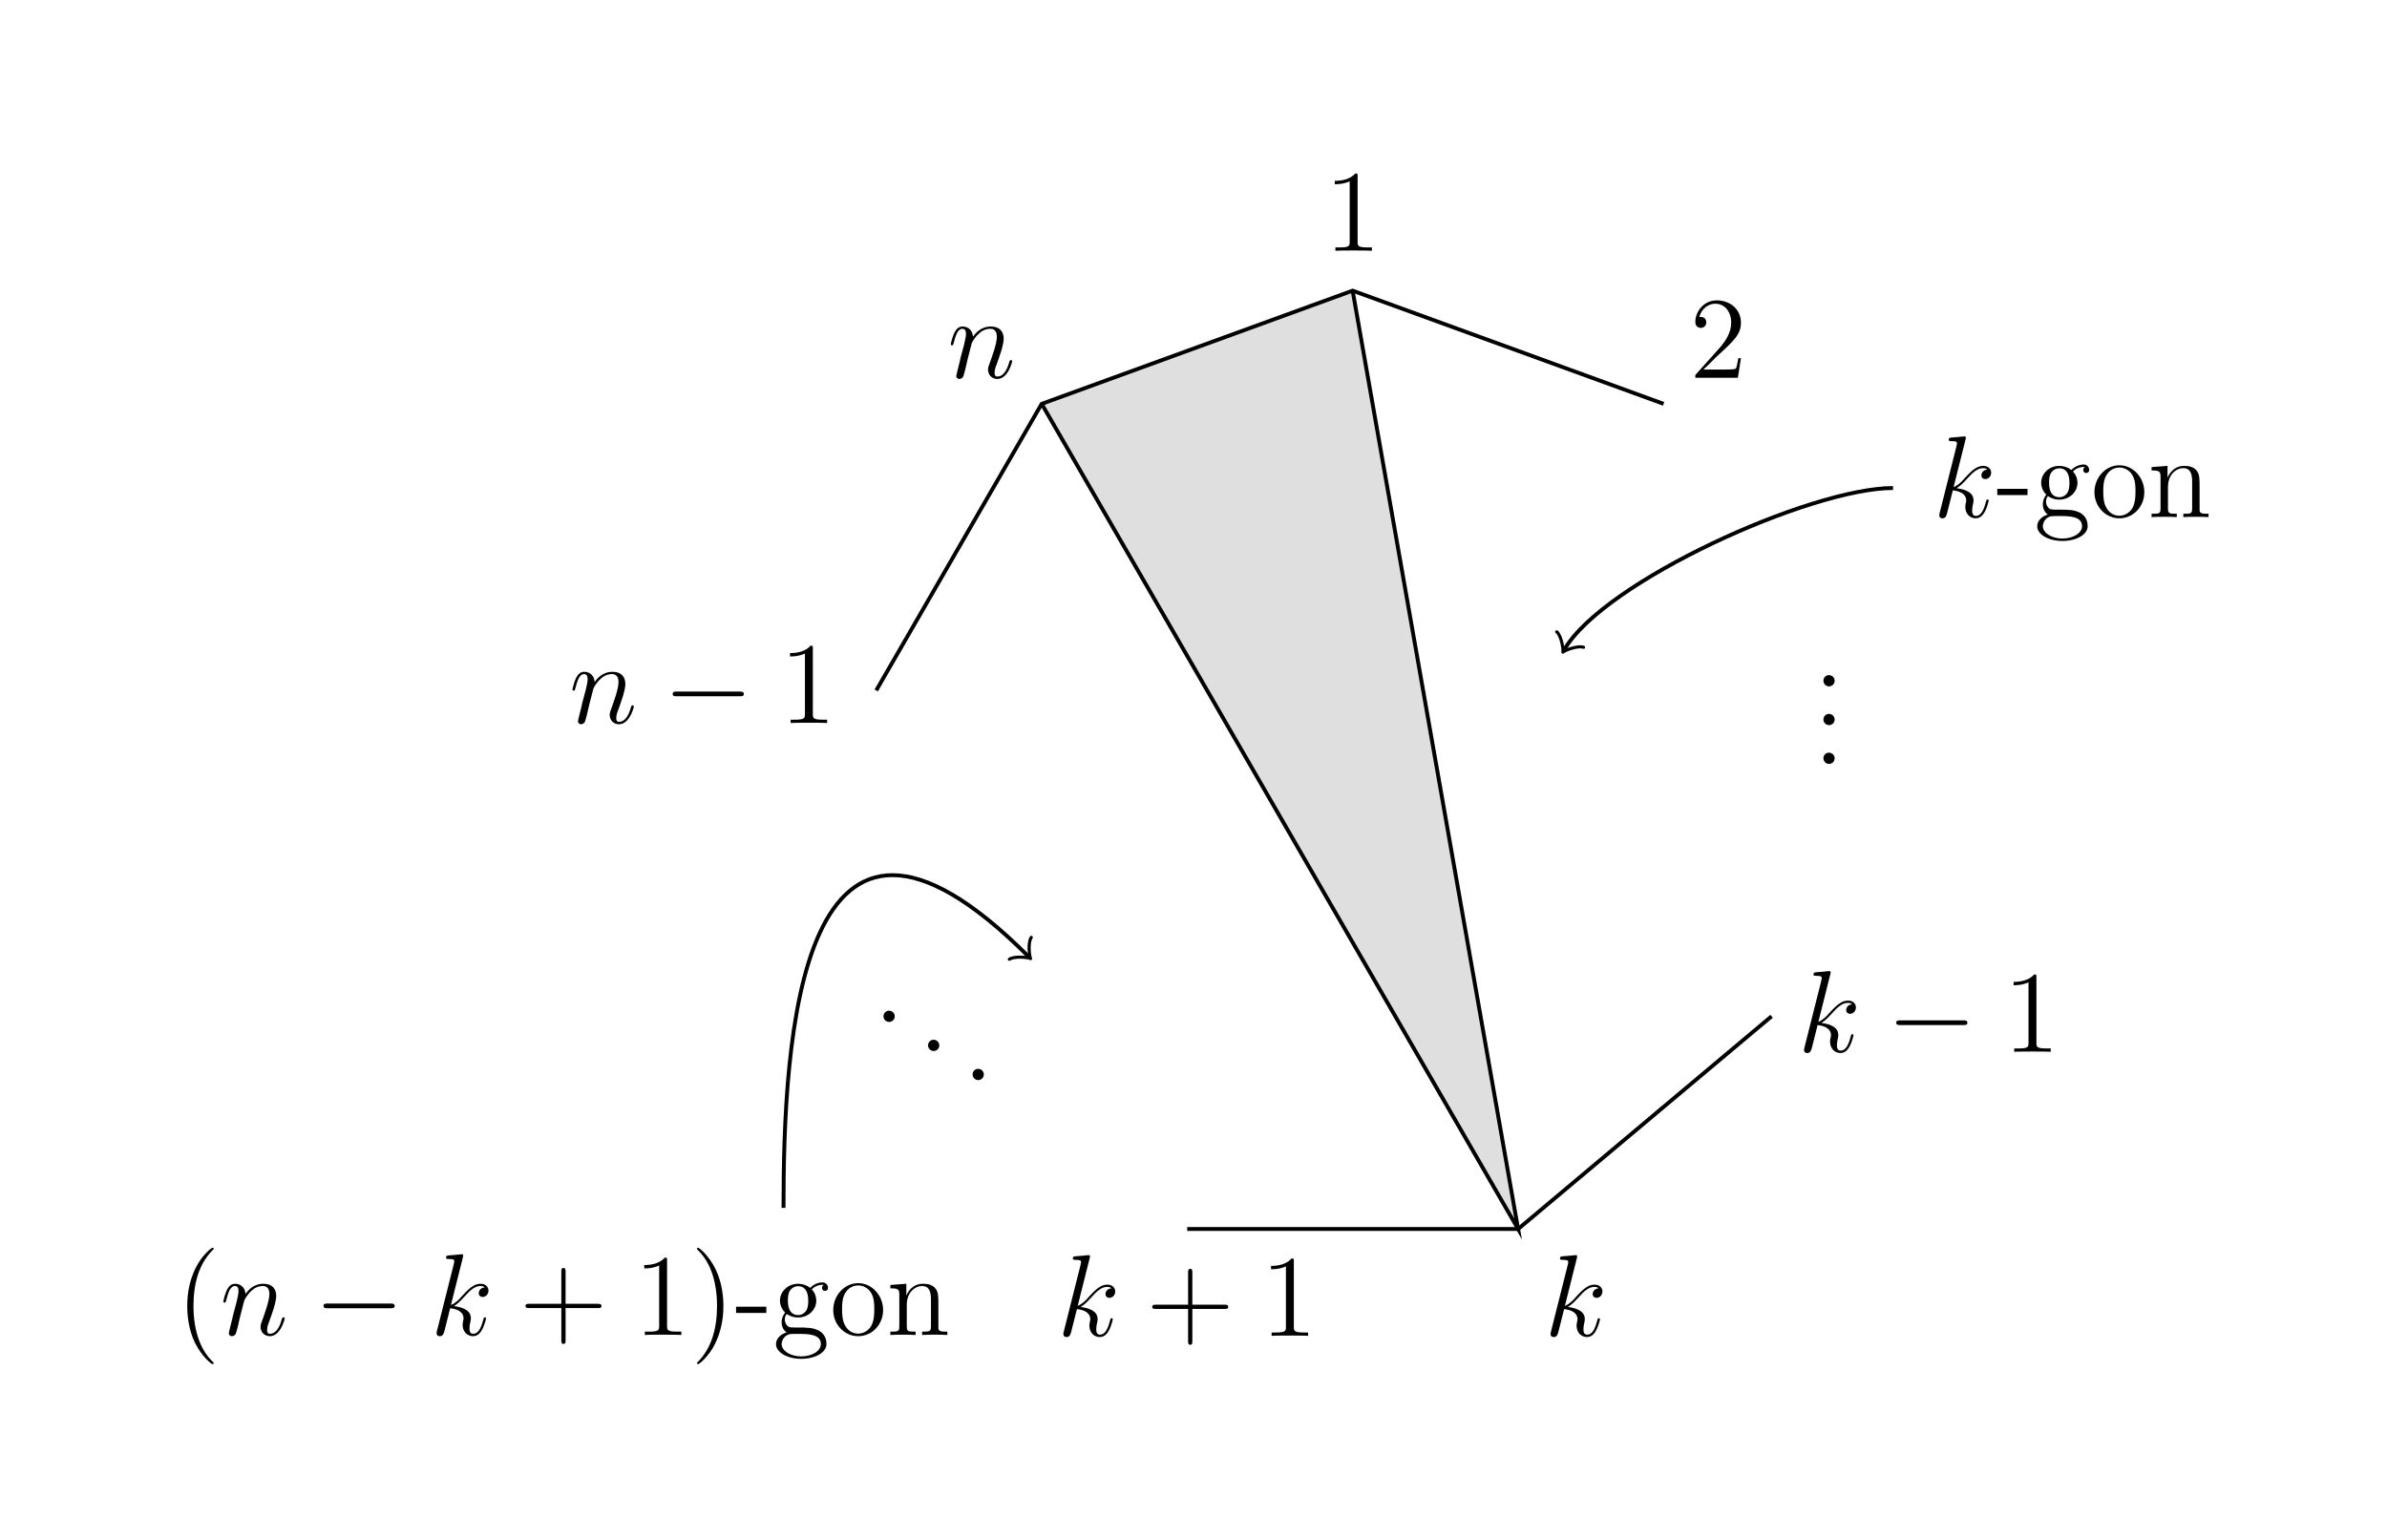
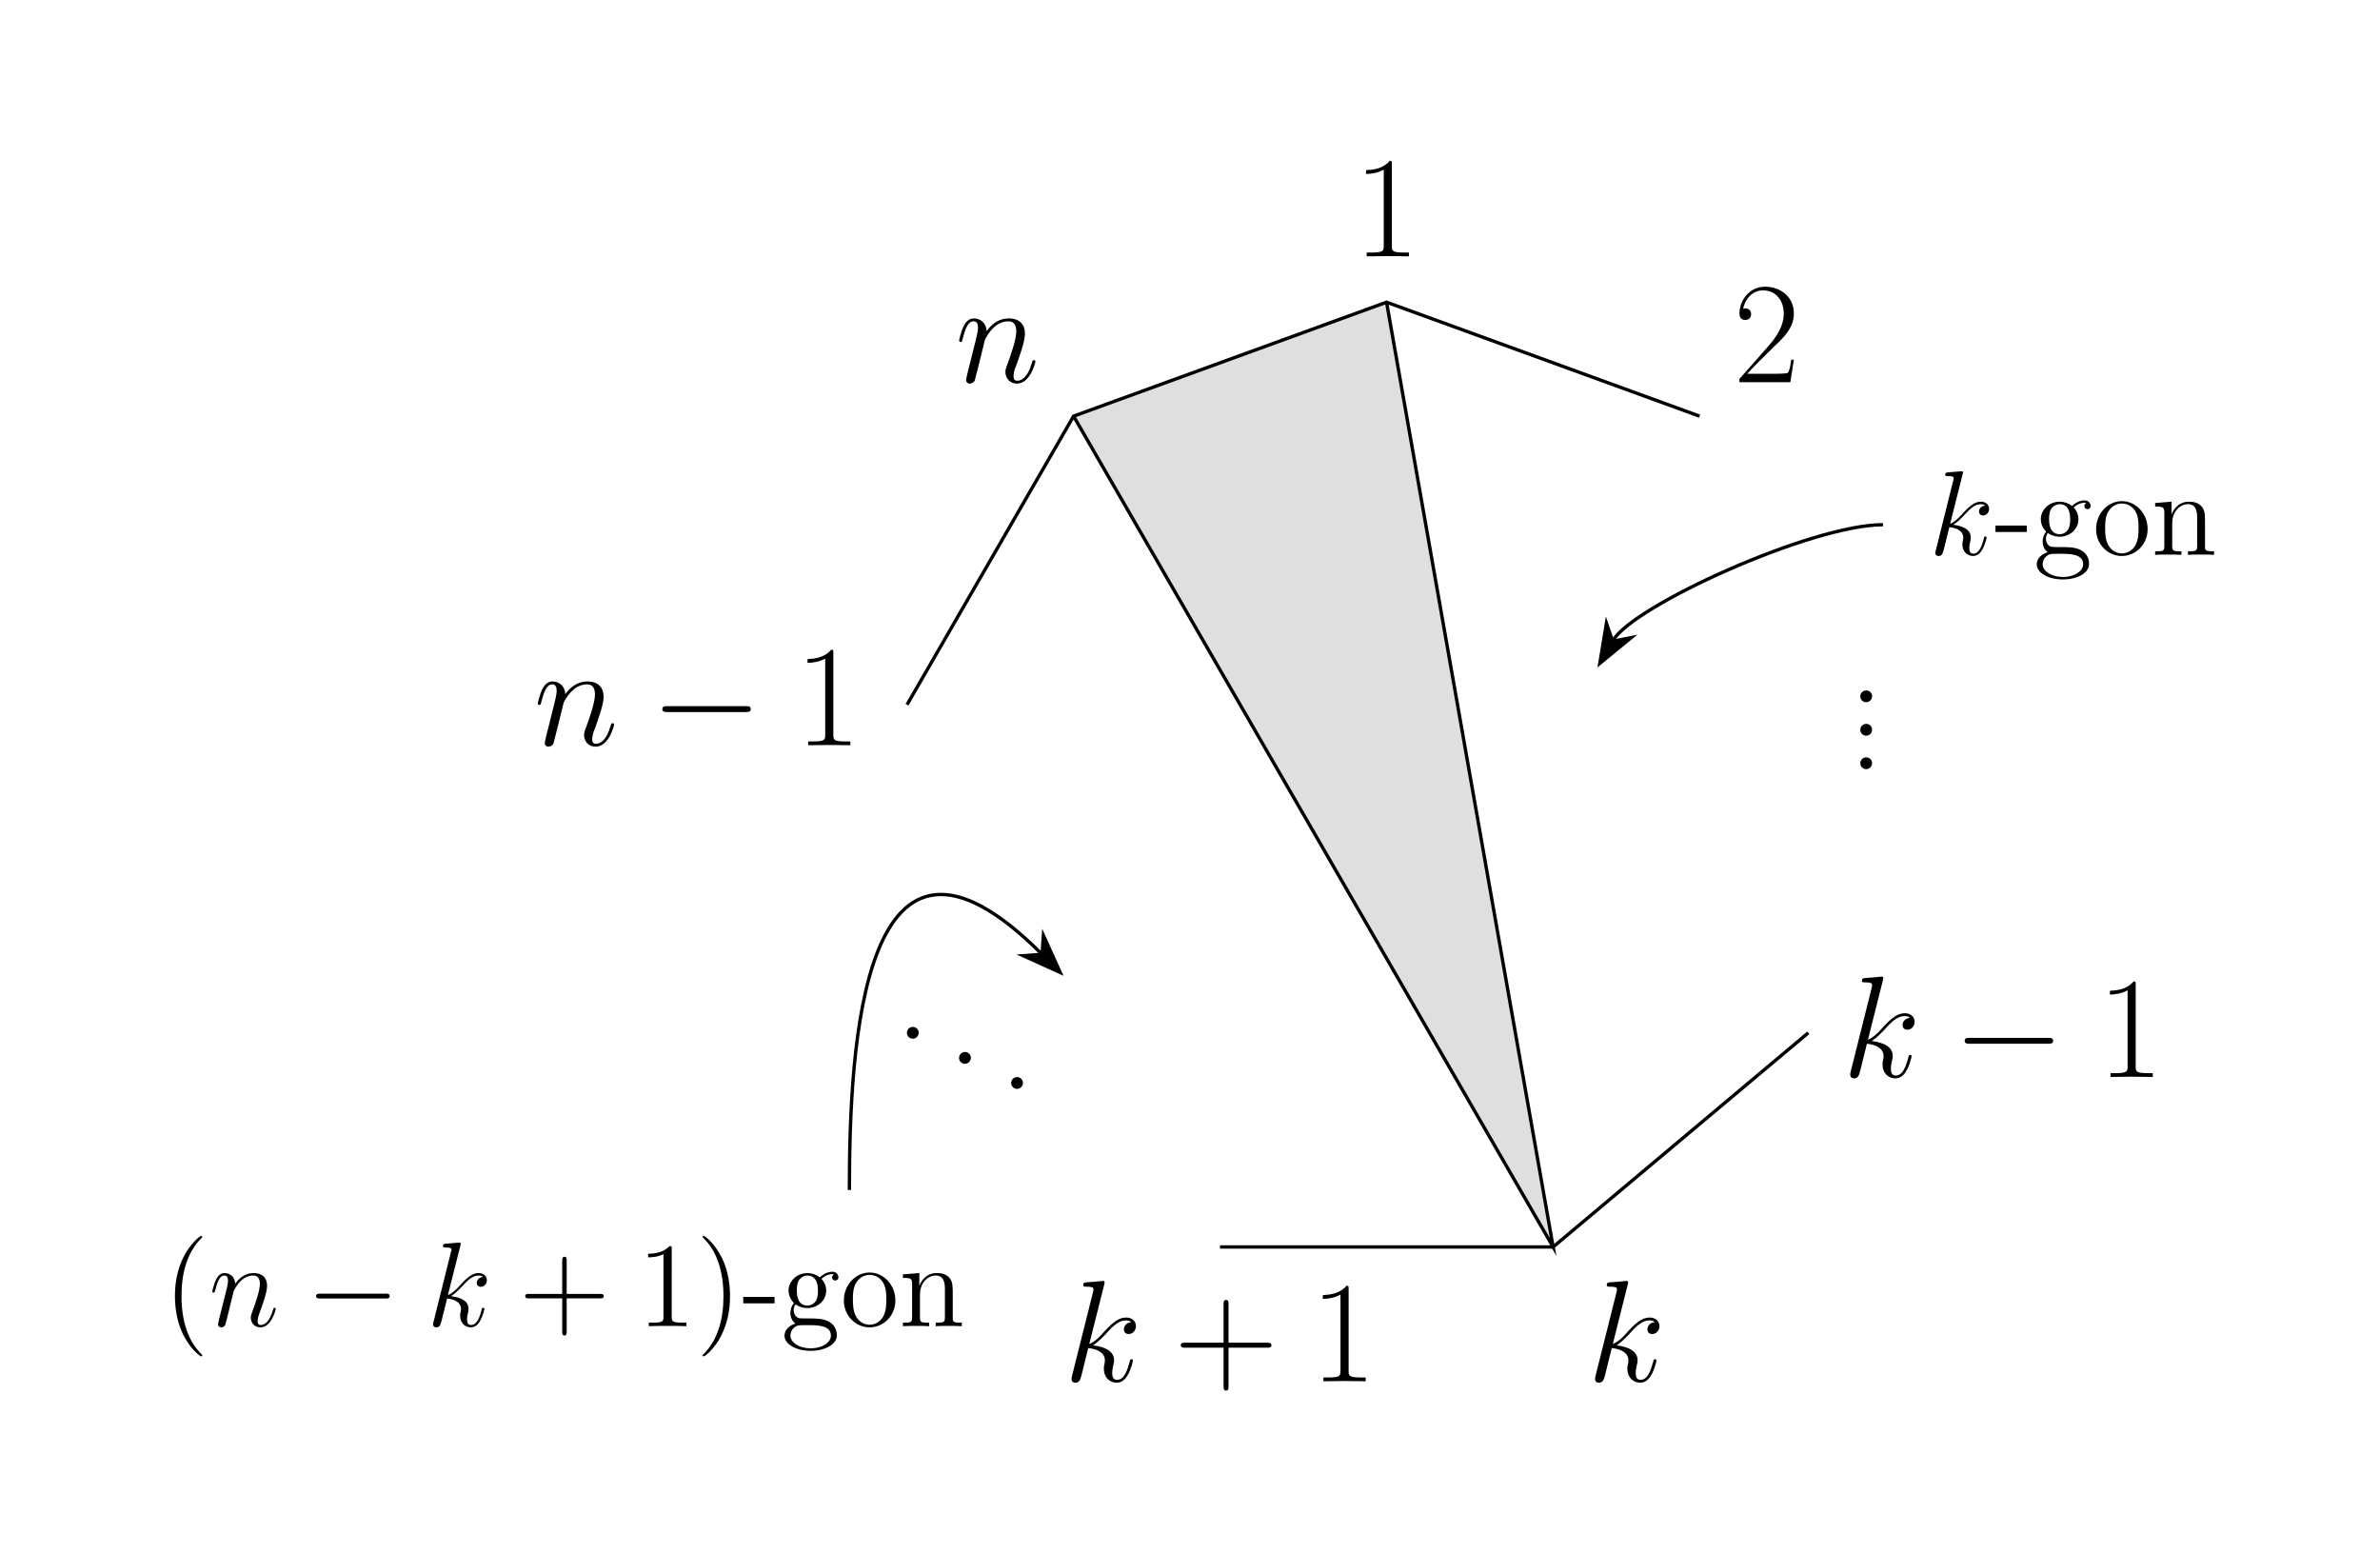
- <svg xmlns="http://www.w3.org/2000/svg" xmlns:xlink="http://www.w3.org/1999/xlink" width="245.366" height="158.298">
+ <svg xmlns="http://www.w3.org/2000/svg" xmlns:xlink="http://www.w3.org/1999/xlink" width="283.553" height="185.058">
  <defs>
-     <path id="a" d="M3.438-7.656c0-.282 0-.297-.235-.297-.281.328-.89.766-2.11.766v.343c.266 0 .86 0 1.532-.297v6.22c0 .437-.047.577-1.094.577h-.375V0c.328-.031 1.485-.031 1.875-.031.406 0 1.547 0 1.875.031v-.344h-.375c-1.047 0-1.093-.14-1.093-.578Zm0 0" />
-     <path id="b" d="M5.266-2.016H5c-.047.204-.14.875-.25 1.063-.094.11-.766.11-1.125.11H1.406c.328-.282 1.063-1.048 1.36-1.329 1.828-1.672 2.5-2.297 2.5-3.484 0-1.375-1.094-2.297-2.485-2.297-1.375 0-2.203 1.187-2.203 2.219 0 .609.531.609.563.609.265 0 .562-.188.562-.563 0-.343-.219-.562-.562-.562-.094 0-.125 0-.157.016.22-.813.875-1.375 1.641-1.375 1.016 0 1.64.859 1.64 1.953 0 1.015-.577 1.906-1.265 2.672L.578-.281V0h4.375Zm0 0" />
-     <path id="c" d="M2.203-.578a.587.587 0 0 0-.578-.578.567.567 0 0 0-.578.578c0 .344.297.578.562.578a.58.58 0 0 0 .594-.578Zm0 0" />
-     <path id="f" d="M4.766-2.766h3.296c.172 0 .391 0 .391-.203 0-.234-.203-.234-.39-.234H4.765V-6.5c0-.172 0-.39-.22-.39-.218 0-.218.202-.218.39v3.297H1.031c-.172 0-.39 0-.39.219 0 .218.203.218.39.218h3.297V.531c0 .172 0 .39.219.39s.219-.202.219-.39Zm0 0" />
-     <path id="h" d="M3.234-2.266v-.64H.125v.64Zm0 0" />
-     <path id="i" d="M1.422-2.156c.562.36 1.047.36 1.172.36 1.078 0 1.875-.813 1.875-1.735 0-.313-.094-.766-.469-1.156.453-.47 1.016-.47 1.078-.47.047 0 .11 0 .156.016-.125.047-.171.172-.171.297 0 .172.109.313.296.313.11 0 .313-.063.313-.328a.556.556 0 0 0-.578-.547c-.625 0-1.094.39-1.25.562a2.067 2.067 0 0 0-1.235-.422c-1.078 0-1.875.813-1.875 1.735 0 .672.407 1.11.532 1.219-.141.187-.36.53-.36 1 0 .687.422.984.516 1.046C.875-.109.328.328.328.938c0 .828 1.125 1.515 2.594 1.515 1.422 0 2.594-.64 2.594-1.531 0-.297-.079-1-.797-1.375-.61-.313-1.203-.313-2.235-.313-.734 0-.812 0-1.03-.218a.982.982 0 0 1-.22-.61c0-.203.063-.406.188-.562Zm1.187.11c-1.062 0-1.062-1.204-1.062-1.485 0-.203 0-.703.203-1.016.234-.36.594-.469.844-.469 1.047 0 1.047 1.204 1.047 1.485 0 .203 0 .703-.204 1.015a.97.97 0 0 1-.828.47Zm.313 4.25C1.782 2.203.906 1.608.906.936c0-.093.031-.562.485-.875.265-.171.359-.171 1.203-.171.984 0 2.344 0 2.344 1.046 0 .704-.907 1.266-2.016 1.266Zm0 0" />
-     <path id="j" d="M5.484-2.563c0-1.53-1.171-2.765-2.562-2.765C1.5-5.328.359-4.062.359-2.562.36-1.032 1.547.124 2.922.124c1.406 0 2.562-1.172 2.562-2.688ZM2.922-.14c-.438 0-.969-.187-1.313-.78-.328-.532-.343-1.235-.343-1.75 0-.454 0-1.173.375-1.72.328-.515.859-.703 1.28-.703.454 0 .97.219 1.282.688.375.547.375 1.297.375 1.734 0 .422 0 1.172-.312 1.735-.329.562-.891.796-1.344.796Zm0 0" />
-     <path id="k" d="M5.313-2.906c0-1.11 0-1.438-.266-1.828-.344-.47-.906-.532-1.313-.532-1.171 0-1.625.985-1.718 1.22v-1.22L.375-5.14v.344c.813 0 .922.094.922.672v3.234c0 .547-.14.547-.922.547V0c.313-.031.969-.031 1.297-.031.344 0 1 0 1.297.031v-.344c-.75 0-.906 0-.906-.547v-2.218c0-1.25.828-1.922 1.578-1.922.734 0 .906.61.906 1.343V-.89c0 .547-.14.547-.906.547V0c.296-.031.953-.031 1.28-.031.345 0 1 0 1.313.031v-.344c-.609 0-.906 0-.921-.36Zm0 0" />
-     <path id="l" d="M3.89 2.906c0-.031 0-.062-.203-.265C2.484 1.437 1.813-.531 1.813-2.97c0-2.328.562-4.328 1.953-5.734.125-.11.125-.125.125-.172 0-.063-.063-.094-.11-.094-.156 0-1.14.86-1.719 2.031-.609 1.22-.89 2.485-.89 3.97 0 1.062.172 2.484.781 3.75C2.672 2.218 3.641 3 3.781 3c.047 0 .11-.031.11-.094Zm0 0" />
-     <path id="m" d="M3.375-2.969c0-.922-.125-2.39-.797-3.781C1.875-8.188.891-8.969.766-8.969c-.047 0-.11.031-.11.094 0 .047 0 .063.203.266 1.204 1.203 1.86 3.187 1.86 5.625 0 2.312-.563 4.312-1.938 5.718-.125.11-.125.141-.125.172 0 .063.063.094.11.094.156 0 1.14-.86 1.718-2.031.61-1.219.891-2.516.891-3.938Zm0 0" />
-     <path id="d" d="M3.36-8a.562.562 0 0 0 .03-.172c0-.125-.109-.125-.14-.125-.016 0-.438.031-.656.063L2-8.188c-.297.032-.375.032-.375.25 0 .125.125.125.234.125.61 0 .61.11.61.22 0 .046 0 .077-.047.296L.703-.469C.656-.28.656-.266.656-.188c0 .266.203.313.328.313.329 0 .407-.266.5-.64l.563-2.235c.86.094 1.375.453 1.375 1.031 0 .063 0 .11-.047.297-.047.172-.047.328-.047.375 0 .703.469 1.172 1.078 1.172.547 0 .828-.5.922-.672.25-.437.406-1.11.406-1.156a.107.107 0 0 0-.109-.11c-.11 0-.125.047-.172.235-.172.625-.422 1.453-1.031 1.453-.234 0-.39-.11-.39-.563 0-.234.046-.5.093-.671.047-.22.047-.235.047-.375 0-.704-.64-1.094-1.734-1.235.437-.265.859-.734 1.03-.922.673-.765 1.141-1.14 1.688-1.14.282 0 .36.078.438.14-.438.047-.61.36-.61.594 0 .297.235.39.391.39.328 0 .61-.28.61-.655 0-.344-.266-.704-.813-.704-.656 0-1.188.454-2.047 1.422-.11.14-.563.594-1 .766Zm0 0" />
-     <path id="g" d="M2.469-3.5c.015-.078.312-.672.765-1.047a1.639 1.639 0 0 1 1.172-.484c.485 0 .657.36.657.828 0 .687-.5 2.047-.735 2.703-.11.281-.172.438-.172.656 0 .531.375.969.953.969 1.11 0 1.532-1.766 1.532-1.828 0-.063-.047-.11-.125-.11-.11 0-.125.032-.188.235-.266.984-.719 1.453-1.187 1.453-.125 0-.313 0-.313-.39 0-.297.125-.657.203-.829.235-.656.735-1.984.735-2.672 0-.718-.407-1.25-1.313-1.25-1.078 0-1.625.75-1.844 1.047-.046-.687-.53-1.047-1.062-1.047-.375 0-.64.22-.844.625-.219.438-.375 1.157-.375 1.204 0 .046.047.109.125.109.094 0 .11-.016.188-.297.187-.719.406-1.406.875-1.406.28 0 .375.187.375.547 0 .265-.125.734-.204 1.109l-.343 1.281c-.047.235-.172.766-.235.985-.078.312-.218.875-.218.937 0 .156.14.297.312.297.14 0 .313-.078.406-.25.032-.063.141-.484.204-.719l.25-1.078Zm0 0" />
-     <path id="e" d="M7.875-2.75c.203 0 .422 0 .422-.234 0-.25-.219-.25-.422-.25H1.406c-.203 0-.422 0-.422.25 0 .234.22.234.422.234Zm0 0" />
+     <path id="a" d="M4.578-11c0-.36-.016-.375-.25-.375-.672.797-1.687 1.063-2.656 1.094-.047 0-.14 0-.156.031-.016.047-.016.078-.016.438.531 0 1.422-.11 2.11-.516v9.078c0 .594-.032.797-1.516.797h-.516V0a135.04 135.04 0 0 1 2.516-.031c.828 0 1.687.015 2.515.031v-.453h-.515c-1.485 0-1.516-.188-1.516-.797Zm0 0" />
+     <path id="b" d="M7.188-2.672h-.313c-.172 1.219-.313 1.438-.39 1.531C6.405-1 5.171-1 4.921-1H1.625c.61-.672 1.813-1.89 3.281-3.313 1.047-.984 2.282-2.156 2.282-3.859 0-2.031-1.625-3.203-3.438-3.203-1.89 0-3.047 1.656-3.047 3.219 0 .672.5.75.703.75.172 0 .688-.094.688-.703 0-.532-.438-.688-.688-.688a.673.673 0 0 0-.265.047c.328-1.453 1.328-2.188 2.375-2.188 1.5 0 2.468 1.188 2.468 2.766 0 1.485-.875 2.781-1.859 3.906L.703-.39V0h6.063Zm0 0" />
+     <path id="c" d="M2.86-.703a.69.69 0 0 0-.704-.703.7.7 0 0 0-.703.703.7.7 0 0 0 .703.703.71.71 0 0 0 .703-.703Zm0 0" />
+     <path id="f" d="M6.484-4h4.563c.25 0 .547 0 .547-.281 0-.313-.281-.313-.547-.313H6.484v-4.562c0-.25 0-.531-.28-.531-.313 0-.313.265-.313.53v4.563H1.328c-.25 0-.531 0-.531.282 0 .312.265.312.531.312h4.563V.563c0 .25 0 .546.296.546.297 0 .297-.28.297-.546Zm0 0" />
+     <path id="d" d="M4.844-11.516c.015-.078.047-.171.047-.265 0-.172-.172-.172-.204-.172-.015 0-.64.062-.953.094-.296.015-.546.046-.859.062-.406.031-.531.047-.531.36 0 .171.172.171.344.171.874 0 .874.157.874.329 0 .078 0 .109-.078.421L1.016-.672c-.063.266-.063.297-.063.39 0 .391.281.454.453.454.485 0 .594-.375.735-.906l.796-3.22c1.25.126 1.985.642 1.985 1.47 0 .109 0 .171-.047.437-.078.25-.078.469-.078.547 0 1 .656 1.672 1.547 1.672.781 0 1.203-.719 1.328-.969.375-.625.594-1.594.594-1.672 0-.078-.063-.156-.172-.156-.156 0-.172.078-.235.36-.25.89-.609 2.093-1.484 2.093-.344 0-.578-.172-.578-.828 0-.328.078-.703.14-.969.079-.297.079-.328.079-.531 0-1.016-.922-1.578-2.5-1.781C4.125-4.671 4.75-5.344 5-5.594c.969-1.11 1.64-1.656 2.438-1.656.39 0 .5.11.625.203-.641.078-.876.516-.876.86 0 .421.313.562.563.562.469 0 .875-.406.875-.953 0-.5-.39-1.016-1.172-1.016-.937 0-1.719.672-2.937 2.047-.172.203-.813.86-1.454 1.11Zm0 0" />
+     <path id="g" d="M3.547-5.047c.031-.094.469-.969 1.11-1.516a2.506 2.506 0 0 1 1.702-.687c.688 0 .922.516.922 1.203 0 .984-.703 2.953-1.047 3.875-.156.422-.25.64-.25.953 0 .766.547 1.39 1.375 1.39 1.594 0 2.204-2.53 2.204-2.64 0-.078-.079-.156-.172-.156-.157 0-.172.063-.266.36C8.735-.86 8.078-.173 7.406-.173c-.172 0-.453-.016-.453-.562 0-.438.188-.954.297-1.188.344-.953 1.063-2.875 1.063-3.86 0-1.03-.594-1.812-1.907-1.812-1.531 0-2.343 1.078-2.656 1.516-.047-.984-.75-1.516-1.516-1.516-.546 0-.921.328-1.218.907-.313.625-.547 1.656-.547 1.734 0 .062.062.156.187.156.14 0 .156-.031.25-.422.281-1.047.594-2.031 1.281-2.031.391 0 .532.281.532.797 0 .375-.172 1.047-.297 1.578l-.469 1.86c-.078.328-.266 1.109-.36 1.421-.109.438-.296 1.25-.296 1.328 0 .25.187.438.437.438.22 0 .454-.11.594-.36.031-.093.188-.687.266-1.03l.39-1.548Zm0 0" />
+     <path id="e" d="M11.344-3.953c.297 0 .61 0 .61-.36 0-.343-.313-.343-.61-.343H2.03c-.297 0-.61 0-.61.343 0 .36.313.36.61.36Zm0 0" />
+     <path id="h" d="M4.031-9.594c.016-.062.047-.14.047-.219 0-.14-.14-.14-.172-.14-.015 0-.531.047-.797.062-.234.016-.453.047-.718.063-.344.031-.438.047-.438.297 0 .156.14.156.281.156.735 0 .735.125.735.266 0 .062 0 .093-.078.343L.844-.562C.78-.345.78-.313.78-.234c0 .328.25.375.39.375.407 0 .485-.313.61-.75l.672-2.688c1.031.11 1.656.547 1.656 1.235 0 .078 0 .14-.046.359C4-1.484 4-1.313 4-1.25 4-.422 4.547.14 5.281.14c.657 0 1-.593 1.11-.796.312-.531.5-1.344.5-1.39 0-.079-.063-.142-.157-.142-.125 0-.14.063-.187.297-.203.75-.516 1.75-1.234 1.75-.297 0-.485-.14-.485-.687 0-.281.063-.594.125-.813C5-1.89 5-1.906 5-2.078c0-.844-.75-1.328-2.078-1.5.515-.313 1.031-.875 1.234-1.078.828-.922 1.375-1.375 2.047-1.375.328 0 .406.078.516.172-.532.046-.735.421-.735.703 0 .343.266.468.47.468.39 0 .734-.328.734-.796 0-.407-.329-.844-.985-.844-.781 0-1.422.562-2.437 1.703-.157.172-.688.719-1.22.922Zm0 0" />
+     <path id="n" d="M2.953-4.203c.031-.078.39-.797.922-1.266.375-.343.86-.562 1.422-.562.562 0 .766.422.766 1 0 .812-.579 2.453-.875 3.218-.125.344-.204.532-.204.797 0 .641.454 1.157 1.141 1.157 1.328 0 1.828-2.11 1.828-2.188 0-.078-.047-.14-.14-.14-.125 0-.141.046-.204.296C7.266-.719 6.734-.14 6.172-.14c-.14 0-.375-.015-.375-.468 0-.36.156-.797.234-1 .297-.782.89-2.391.89-3.204 0-.875-.5-1.515-1.593-1.515-1.266 0-1.937.906-2.203 1.266-.047-.813-.625-1.266-1.266-1.266-.453 0-.765.281-1.015.766C.594-5.048.39-4.188.39-4.125c0 .047.046.125.156.125s.125-.016.219-.344c.218-.875.484-1.687 1.062-1.687.328 0 .438.218.438.656 0 .313-.141.875-.25 1.313l-.391 1.546a26.36 26.36 0 0 1-.297 1.188c-.094.36-.25 1.047-.25 1.11 0 .202.156.359.375.359a.53.53 0 0 0 .484-.297c.032-.078.157-.578.235-.86l.312-1.296Zm0 0" />
+     <path id="i" d="M3.89-2.719v-.765H.157v.765Zm0 0" />
+     <path id="j" d="M1.703-2.594c.672.438 1.25.438 1.406.438 1.297 0 2.25-.969 2.25-2.078 0-.391-.109-.922-.562-1.391.547-.578 1.234-.578 1.297-.578.062 0 .125 0 .187.031a.381.381 0 0 0-.218.36c0 .203.14.375.375.375.125 0 .375-.079.375-.391a.677.677 0 0 0-.704-.656c-.75 0-1.296.453-1.5.671a2.445 2.445 0 0 0-1.484-.515c-1.281 0-2.25.984-2.25 2.078 0 .828.5 1.36.64 1.484a1.917 1.917 0 0 0-.421 1.188c0 .828.5 1.187.61 1.266C1.046-.126.39.39.39 1.14c0 .984 1.343 1.796 3.109 1.796 1.703 0 3.125-.75 3.125-1.828 0-.359-.094-1.203-.953-1.656-.734-.375-1.453-.375-2.688-.375-.875 0-.968 0-1.234-.265-.14-.141-.266-.422-.266-.72 0-.25.079-.484.22-.687Zm1.422.14c-1.266 0-1.266-1.452-1.266-1.78 0-.25 0-.844.25-1.235a1.244 1.244 0 0 1 1-.562c1.266 0 1.266 1.453 1.266 1.781 0 .266 0 .844-.25 1.234a1.204 1.204 0 0 1-1 .563Zm.39 5.095c-1.374 0-2.421-.704-2.421-1.516 0-.125.031-.688.562-1.047.328-.203.453-.203 1.453-.203 1.188 0 2.813 0 2.813 1.25 0 .844-1.094 1.516-2.406 1.516Zm0 0" />
+     <path id="k" d="M6.578-3.063c0-1.859-1.406-3.328-3.062-3.328-1.72 0-3.079 1.516-3.079 3.329C.438-1.234 1.86.14 3.5.14c1.688 0 3.078-1.407 3.078-3.204ZM3.516-.171c-.532 0-1.172-.234-1.594-.937-.39-.641-.406-1.485-.406-2.094 0-.547 0-1.422.453-2.063A1.836 1.836 0 0 1 3.5-6.109c.563 0 1.156.25 1.547.812.453.656.453 1.563.453 2.094 0 .5 0 1.39-.375 2.062-.406.704-1.063.97-1.61.97Zm0 0" />
+     <path id="l" d="M6.39-3.484c0-1.329 0-1.735-.343-2.204-.406-.546-1.078-.64-1.578-.64-1.39 0-1.938 1.187-2.047 1.484h-.016v-1.484l-1.953.156v.422c.984 0 1.094.094 1.094.797v3.89c0 .641-.156.641-1.094.641V0C.828-.031 1.61-.031 2.016-.031c.406 0 1.187 0 1.562.031v-.422c-.922 0-1.094 0-1.094-.64v-2.672c0-1.5.985-2.297 1.875-2.297.891 0 1.094.718 1.094 1.593v3.375c0 .641-.156.641-1.094.641V0c.375-.031 1.157-.031 1.547-.031.422 0 1.188 0 1.563.031v-.422c-.719 0-1.078 0-1.078-.422Zm0 0" />
+     <path id="m" d="M4.656 3.484c0-.046 0-.078-.234-.312-1.438-1.453-2.234-3.813-2.234-6.75 0-2.781.671-5.172 2.328-6.86.14-.14.14-.156.14-.203 0-.093-.062-.109-.125-.109-.187 0-1.36 1.031-2.062 2.438-.735 1.437-1.063 2.984-1.063 4.734 0 1.281.203 2.984.953 4.531.844 1.719 2.016 2.64 2.172 2.64.063 0 .125-.015.125-.109Zm0 0" />
+     <path id="p" d="M5.719-3.313h3.968c.204 0 .454 0 .454-.265 0-.266-.25-.266-.454-.266H5.72v-3.953c0-.203 0-.469-.25-.469-.282 0-.282.25-.282.47v3.952H1.235c-.203 0-.453 0-.453.266 0 .265.235.265.453.265h3.954V.642c0 .203 0 .468.265.468.266 0 .266-.25.266-.468Zm0 0" />
+     <path id="q" d="M4.125-9.188c0-.343 0-.343-.281-.343-.344.375-1.063.906-2.531.906v.422c.328 0 1.046 0 1.828-.375v7.469c0 .515-.047.687-1.297.687H1.39V0c.39-.031 1.78-.031 2.25-.031.468 0 1.859 0 2.234.031v-.422h-.438c-1.265 0-1.312-.172-1.312-.687Zm0 0" />
+     <path id="r" d="M4.047-3.578c0-1.078-.14-2.86-.953-4.531C2.25-9.83 1.078-10.75.922-10.75c-.063 0-.14.016-.14.11 0 .046 0 .062.25.312 1.437 1.453 2.234 3.812 2.234 6.75 0 2.781-.672 5.172-2.329 6.86-.156.124-.156.155-.156.202 0 .094.078.11.14.11.188 0 1.36-1.031 2.063-2.438.735-1.453 1.063-3 1.063-4.734Zm0 0" />
+     <path id="o" d="M9.453-3.297c.25 0 .5 0 .5-.281 0-.297-.25-.297-.5-.297H1.688c-.235 0-.5 0-.5.297 0 .281.265.281.5.281Zm0 0" />
  </defs>
-   <path fill="#DFDFDF" d="m139.04 29.879 17.01 96.46-48.972-84.823Zm0 0" />
-   <path fill="none" stroke="#000" stroke-miterlimit="10" stroke-width=".399" d="m90.07 70.973 17.008-29.457 31.961-11.637 31.969 11.637M182.105 104.473l-26.054 21.867h-34.016" />
-   <use xlink:href="#a" x="136.114" y="25.78" />
-   <use xlink:href="#b" x="173.689" y="38.831" />
-   <use xlink:href="#c" x="186.387" y="70.558" />
-   <use xlink:href="#c" x="186.387" y="74.543" />
-   <use xlink:href="#c" x="186.387" y="78.528" />
-   <use xlink:href="#d" x="184.79" y="108.125" />
-   <use xlink:href="#e" x="193.936" y="108.125" />
-   <use xlink:href="#a" x="205.891" y="108.125" />
-   <use xlink:href="#d" x="158.733" y="137.323" />
-   <use xlink:href="#d" x="108.653" y="137.323" />
-   <use xlink:href="#f" x="117.8" y="137.323" />
-   <use xlink:href="#a" x="129.559" y="137.323" />
-   <use xlink:href="#c" x="89.77" y="105.054" />
-   <use xlink:href="#c" x="94.35" y="108.042" />
-   <use xlink:href="#c" x="98.93" y="111.031" />
-   <use xlink:href="#g" x="97.406" y="38.831" />
-   <use xlink:href="#g" x="58.516" y="74.327" />
-   <use xlink:href="#e" x="68.161" y="74.327" />
-   <use xlink:href="#a" x="80.116" y="74.327" />
-   <path fill="none" stroke="#000" stroke-miterlimit="10" stroke-width=".399" d="m139.04 29.879 17.01 96.46-48.972-84.823M160.805 66.781c4.02-6.969 25.28-16.613 33.785-16.613" />
-   <path fill="none" stroke="#000" stroke-linecap="round" stroke-linejoin="round" stroke-miterlimit="10" stroke-width=".319" d="M162.781 66.543c-.566-.215-1.89.285-2.129.496.067-.309-.164-1.707-.632-2.09" />
-   <use xlink:href="#d" x="198.69" y="53.157" />
-   <use xlink:href="#h" x="205.18" y="53.157" />
-   <use xlink:href="#i" x="209.082" y="53.157" />
-   <use xlink:href="#j" x="214.935" y="53.157" />
-   <use xlink:href="#k" x="220.789" y="53.157" />
-   <path fill="none" stroke="#000" stroke-miterlimit="10" stroke-width=".399" d="M105.727 98.332C82 74.602 80.539 107.16 80.539 124.168" />
-   <path fill="none" stroke="#000" stroke-linecap="round" stroke-linejoin="round" stroke-miterlimit="10" stroke-width=".319" d="M106.008 96.36c-.352.492-.211 1.902-.07 2.183-.282-.14-1.692-.281-2.184.07" />
-   <use xlink:href="#l" x="18.075" y="137.234" />
-   <use xlink:href="#g" x="22.627" y="137.234" />
-   <use xlink:href="#e" x="32.271" y="137.234" />
-   <use xlink:href="#d" x="44.227" y="137.234" />
-   <use xlink:href="#f" x="53.373" y="137.234" />
-   <use xlink:href="#a" x="65.132" y="137.234" />
-   <use xlink:href="#m" x="70.985" y="137.234" />
-   <use xlink:href="#h" x="75.538" y="137.234" />
-   <use xlink:href="#i" x="79.44" y="137.234" />
-   <use xlink:href="#j" x="85.293" y="137.234" />
-   <use xlink:href="#k" x="91.147" y="137.234" />
+   <path fill="#DFDFDF" d="m165.195 35.996 19.844 112.535-57.133-98.96Zm0 0" />
+   <path fill="none" stroke="#000" stroke-miterlimit="10" stroke-width=".399" d="m108.063 83.938 19.843-34.368 37.29-13.574 37.292 13.574M215.441 123.02 185.04 148.53h-39.684" />
+   <use xlink:href="#a" x="161.249" y="30.533" />
+   <use xlink:href="#b" x="206.534" y="45.524" />
+   <use xlink:href="#c" x="220.182" y="83.646" />
+   <use xlink:href="#c" x="220.182" y="87.631" />
+   <use xlink:href="#c" x="220.182" y="91.616" />
+   <use xlink:href="#d" x="219.485" y="128.28" />
+   <use xlink:href="#e" x="232.655" y="128.28" />
+   <use xlink:href="#a" x="249.871" y="128.28" />
+   <use xlink:href="#d" x="189.085" y="164.529" />
+   <use xlink:href="#d" x="126.713" y="164.529" />
+   <use xlink:href="#f" x="139.883" y="164.529" />
+   <use xlink:href="#a" x="156.096" y="164.529" />
+   <use xlink:href="#c" x="106.595" y="123.725" />
+   <use xlink:href="#c" x="112.806" y="126.714" />
+   <use xlink:href="#c" x="119.016" y="129.703" />
+   <use xlink:href="#g" x="113.799" y="45.524" />
+   <use xlink:href="#g" x="63.603" y="88.768" />
+   <use xlink:href="#e" x="77.491" y="88.768" />
+   <use xlink:href="#a" x="94.706" y="88.768" />
+   <path fill="none" stroke="#000" stroke-miterlimit="10" stroke-width=".399" d="m165.195 35.996 19.844 112.535-57.133-98.96M192.172 76.297c2.398-4.152 23.66-13.797 32.164-13.797" />
+   <path stroke="#000" stroke-miterlimit="10" stroke-width=".399" d="m190.602 79.016 3.742-3.067-2.219.434-.734-2.14Zm0 0" />
+   <use xlink:href="#h" x="229.796" y="66.086" />
+   <use xlink:href="#i" x="237.584" y="66.086" />
+   <use xlink:href="#j" x="242.267" y="66.086" />
+   <use xlink:href="#k" x="249.29" y="66.086" />
+   <use xlink:href="#l" x="256.314" y="66.086" />
+   <path fill="none" stroke="#000" stroke-miterlimit="10" stroke-width=".399" d="M124.086 113.61c-21.43-21.43-22.89 11.128-22.89 28.136" />
+   <path stroke="#000" stroke-miterlimit="10" stroke-width=".399" d="m126.309 115.832-1.997-4.406-.156 2.254-2.254.156Zm0 0" />
+   <use xlink:href="#m" x="19.436" y="157.966" />
+   <use xlink:href="#n" x="24.899" y="157.966" />
+   <use xlink:href="#o" x="36.472" y="157.966" />
+   <use xlink:href="#h" x="50.818" y="157.966" />
+   <use xlink:href="#p" x="61.794" y="157.966" />
+   <use xlink:href="#q" x="75.905" y="157.966" />
+   <use xlink:href="#r" x="82.929" y="157.966" />
+   <use xlink:href="#i" x="88.392" y="157.966" />
+   <use xlink:href="#j" x="93.074" y="157.966" />
+   <use xlink:href="#k" x="100.098" y="157.966" />
+   <use xlink:href="#l" x="107.122" y="157.966" />
</svg>
